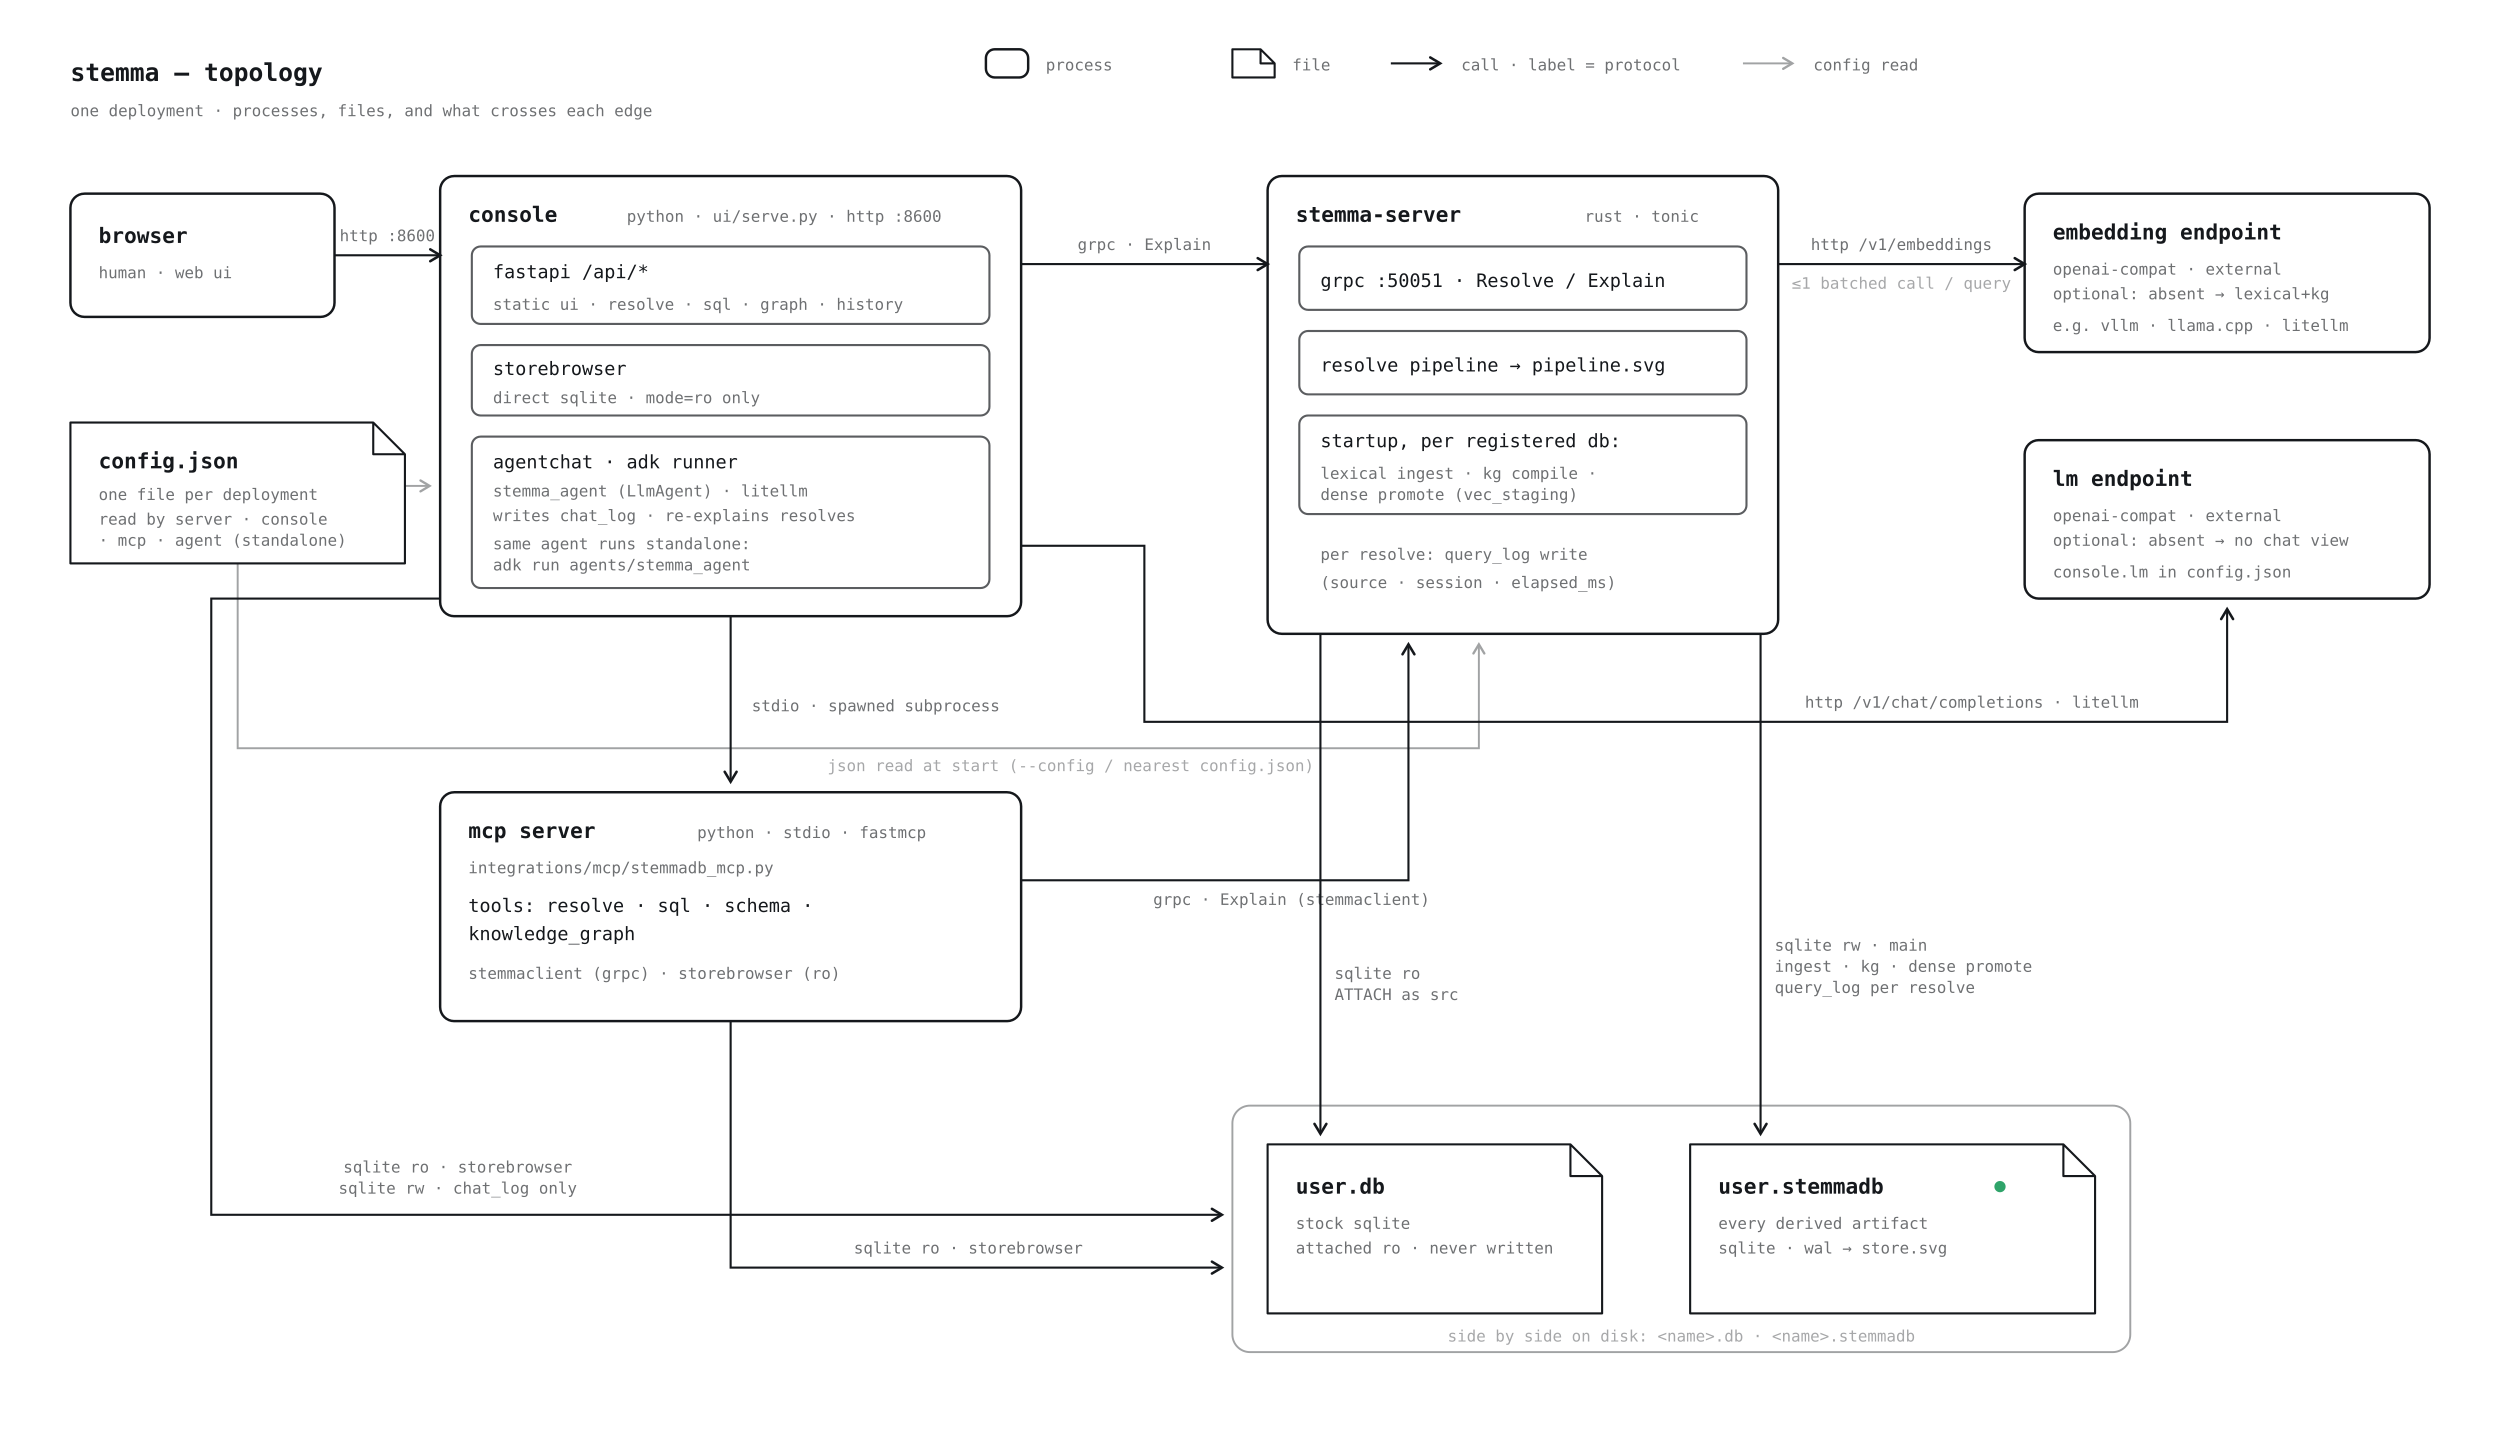
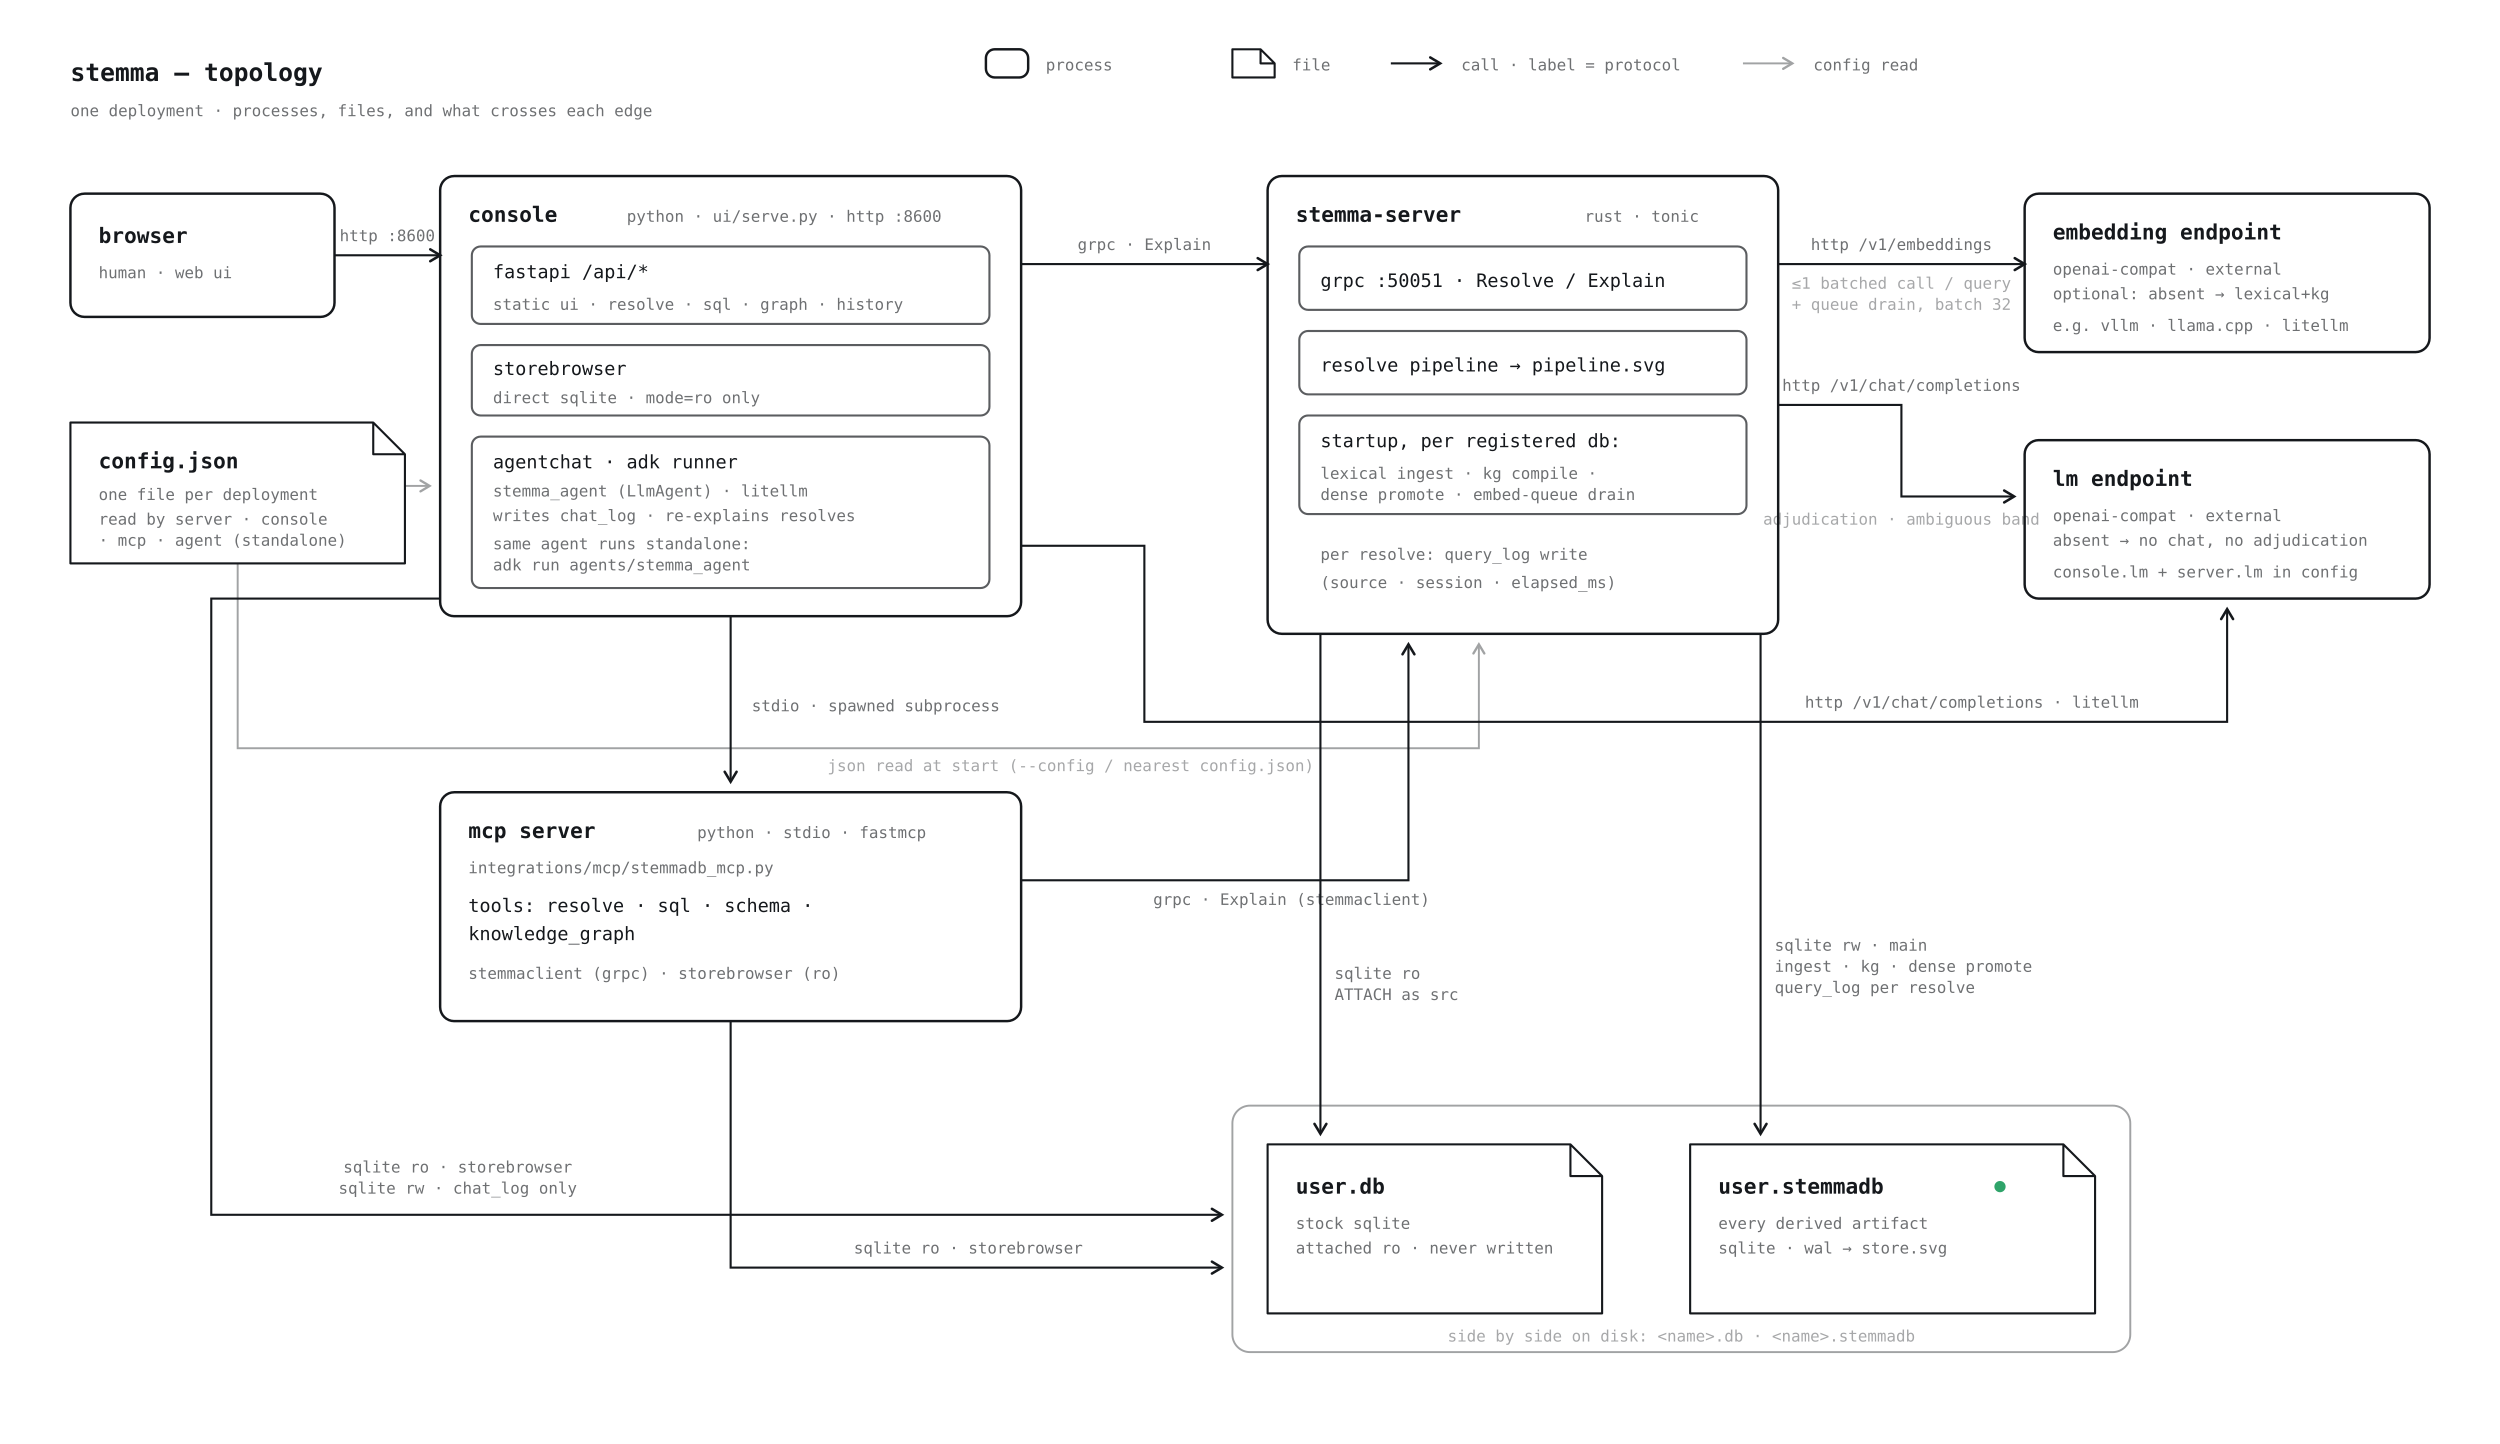
<svg xmlns="http://www.w3.org/2000/svg" viewBox="0 0 1420 820" width="1420" height="820" class="dg" role="img" aria-label="stemma process topology">
  <style>
    .dg { color:#15181C; }
    @media (prefers-color-scheme: dark) { .dg { color:#EDEFEA; } }
    .dg .dot { fill:#2FA46A; }
    @media (prefers-color-scheme: dark) { .dg .dot { fill:#3FB87A; } }
    text { font-family:"JetBrains Mono", ui-monospace, "SF Mono", "Cascadia Mono", Menlo, Consolas, monospace; fill:currentColor; }
    .t  { font-size:14px; font-weight:700; }
    .bt { font-size:12px; font-weight:700; }
    .n  { font-size:10.5px; }
    .s  { font-size:9px; }
    .m  { opacity:0.62; }
    .f  { opacity:0.38; }
    .box  { fill:none; stroke:currentColor; stroke-width:1.4; stroke-linejoin:round; }
    .sub  { fill:none; stroke:currentColor; stroke-width:1.2; opacity:0.7; }
    .file { fill:none; stroke:currentColor; stroke-width:1.2; stroke-linejoin:round; }
    .edge { fill:none; stroke:currentColor; stroke-width:1.2; }
    .fedge{ fill:none; stroke:currentColor; stroke-width:1.1; opacity:0.4; }
  </style>
  <defs>
    <marker id="a" viewBox="0 0 8 8" refX="6.5" refY="4" markerWidth="7.5" markerHeight="7.5" orient="auto-start-reverse">
      <path d="M1.5 1 L6.5 4 L1.5 7" fill="none" stroke="currentColor" stroke-width="1.3" stroke-linecap="round" />
    </marker>
  </defs>
  <text x="40" y="46" class="t">stemma — topology</text>
  <text x="40" y="66" class="s m">one deployment · processes, files, and what crosses each edge</text>
  <g>
    <rect x="560" y="28" width="24" height="16" rx="5" class="box" stroke-width="1.2" />
    <text x="594" y="40" class="s m">process</text>
    <path d="M700 28 L716 28 L724 36 L724 44 L700 44 Z M716 28 L716 36 L724 36" class="file" />
    <text x="734" y="40" class="s m">file</text>
    <path d="M790 36 H818" class="edge" marker-end="url(#a)" />
    <text x="830" y="40" class="s m">call · label = protocol</text>
    <path d="M990 36 H1018" class="fedge" marker-end="url(#a)" />
    <text x="1030" y="40" class="s m">config read</text>
  </g>
  <rect x="40" y="110" width="150" height="70" rx="8" class="box" />
  <text x="56" y="138" class="bt">browser</text>
  <text x="56" y="158" class="s m">human · web ui</text>
  <path d="M40 240 L212 240 L230 258 L230 320 L40 320 Z M212 240 L212 258 L230 258" class="file" />
  <text x="56" y="266" class="bt">config.json</text>
  <text x="56" y="284" class="s m">one file per deployment</text>
  <text x="56" y="298" class="s m">read by server · console</text>
  <text x="56" y="310" class="s m">· mcp · agent (standalone)</text>
  <rect x="250" y="100" width="330" height="250" rx="8" class="box" />
  <text x="266" y="126" class="bt">console</text>
  <text x="356" y="126" class="s m">python · ui/serve.py · http :8600</text>
  <rect x="268" y="140" width="294" height="44" rx="5" class="sub" />
  <text x="280" y="158" class="n">fastapi /api/*</text>
  <text x="280" y="176" class="s m">static ui · resolve · sql · graph · history</text>
  <rect x="268" y="196" width="294" height="40" rx="5" class="sub" />
  <text x="280" y="213" class="n">storebrowser</text>
  <text x="280" y="229" class="s m">direct sqlite · mode=ro only</text>
  <rect x="268" y="248" width="294" height="86" rx="5" class="sub" />
  <text x="280" y="266" class="n">agentchat · adk runner</text>
  <text x="280" y="282" class="s m">stemma_agent (LlmAgent) · litellm</text>
  <text x="280" y="296" class="s m">writes chat_log · re-explains resolves</text>
  <text x="280" y="312" class="s m">same agent runs standalone:</text>
  <text x="280" y="324" class="s m">adk run agents/stemma_agent</text>
  <rect x="720" y="100" width="290" height="260" rx="8" class="box" />
  <text x="736" y="126" class="bt">stemma-server</text>
  <text x="900" y="126" class="s m">rust · tonic</text>
  <rect x="738" y="140" width="254" height="36" rx="5" class="sub" />
  <text x="750" y="163" class="n">grpc :50051 · Resolve / Explain</text>
  <rect x="738" y="188" width="254" height="36" rx="5" class="sub" />
  <text x="750" y="211" class="n">resolve pipeline → pipeline.svg</text>
  <rect x="738" y="236" width="254" height="56" rx="5" class="sub" />
  <text x="750" y="254" class="n">startup, per registered db:</text>
  <text x="750" y="272" class="s m">lexical ingest · kg compile ·</text>
-   <text x="750" y="284" class="s m">dense promote (vec_staging)</text>
+   <text x="750" y="284" class="s m">dense promote · embed-queue drain</text>
  <text x="750" y="318" class="s m">per resolve: query_log write</text>
  <text x="750" y="334" class="s m">(source · session · elapsed_ms)</text>
  <rect x="1150" y="110" width="230" height="90" rx="8" class="box" />
  <text x="1166" y="136" class="bt">embedding endpoint</text>
  <text x="1166" y="156" class="s m">openai-compat · external</text>
  <text x="1166" y="170" class="s m">optional: absent → lexical+kg</text>
  <text x="1166" y="188" class="s m">e.g. vllm · llama.cpp · litellm</text>
  <rect x="1150" y="250" width="230" height="90" rx="8" class="box" />
  <text x="1166" y="276" class="bt">lm endpoint</text>
  <text x="1166" y="296" class="s m">openai-compat · external</text>
-   <text x="1166" y="310" class="s m">optional: absent → no chat view</text>
-   <text x="1166" y="328" class="s m">console.lm in config.json</text>
+   <text x="1166" y="310" class="s m">absent → no chat, no adjudication</text>
+   <text x="1166" y="328" class="s m">console.lm + server.lm in config</text>
  <rect x="250" y="450" width="330" height="130" rx="8" class="box" />
  <text x="266" y="476" class="bt">mcp server</text>
  <text x="396" y="476" class="s m">python · stdio · fastmcp</text>
  <text x="266" y="496" class="s m">integrations/mcp/stemmadb_mcp.py</text>
  <text x="266" y="518" class="n">tools: resolve · sql · schema ·</text>
  <text x="266" y="534" class="n">knowledge_graph</text>
  <text x="266" y="556" class="s m">stemmaclient (grpc) · storebrowser (ro)</text>
  <rect x="700" y="628" width="510" height="140" rx="10" class="fedge" stroke-dasharray="none" />
  <text x="955" y="762" class="s f" text-anchor="middle">side by side on disk: &lt;name&gt;.db · &lt;name&gt;.stemmadb</text>
  <path d="M720 650 L892 650 L910 668 L910 746 L720 746 Z M892 650 L892 668 L910 668" class="file" />
  <text x="736" y="678" class="bt">user.db</text>
  <text x="736" y="698" class="s m">stock sqlite</text>
  <text x="736" y="712" class="s m">attached ro · never written</text>
  <path d="M960 650 L1172 650 L1190 668 L1190 746 L960 746 Z M1172 650 L1172 668 L1190 668" class="file" />
  <text x="976" y="678" class="bt">user.stemmadb</text>
  <circle cx="1136" cy="674" r="3.2" class="dot" />
  <text x="976" y="698" class="s m">every derived artifact</text>
  <text x="976" y="712" class="s m">sqlite · wal → store.svg</text>
  <path d="M190 145 H250" class="edge" marker-end="url(#a)" />
  <text x="220" y="137" class="s m" text-anchor="middle">http :8600</text>
  <path d="M580 150 H720" class="edge" marker-end="url(#a)" />
  <text x="650" y="142" class="s m" text-anchor="middle">grpc · Explain</text>
  <path d="M1010 150 H1150" class="edge" marker-end="url(#a)" />
  <text x="1080" y="142" class="s m" text-anchor="middle">http /v1/embeddings</text>
  <text x="1080" y="164" class="s f" text-anchor="middle">≤1 batched call / query</text>
+   <text x="1080" y="176" class="s f" text-anchor="middle">+ queue drain, batch 32</text>
+   <path d="M1010 230 H1080 V282 H1144" class="edge" marker-end="url(#a)" />
+   <text x="1080" y="222" class="s m" text-anchor="middle">http /v1/chat/completions</text>
+   <text x="1080" y="298" class="s f" text-anchor="middle">adjudication · ambiguous band</text>
  <path d="M580 310 H650 V410 H1265 V346" class="edge" marker-end="url(#a)" />
  <text x="1120" y="402" class="s m" text-anchor="middle">http /v1/chat/completions · litellm</text>
  <path d="M415 350 V444" class="edge" marker-end="url(#a)" />
  <text x="427" y="404" class="s m">stdio · spawned subprocess</text>
  <path d="M580 500 H800 V366" class="edge" marker-end="url(#a)" />
  <text x="655" y="514" class="s m">grpc · Explain (stemmaclient)</text>
  <path d="M750 360 V644" class="edge" marker-end="url(#a)" />
  <text x="758" y="556" class="s m">sqlite ro</text>
  <text x="758" y="568" class="s m">ATTACH as src</text>
  <path d="M1000 360 V644" class="edge" marker-end="url(#a)" />
  <text x="1008" y="540" class="s m">sqlite rw · main</text>
  <text x="1008" y="552" class="s m">ingest · kg · dense promote</text>
  <text x="1008" y="564" class="s m">query_log per resolve</text>
  <path d="M250 340 H120 V690 H694" class="edge" marker-end="url(#a)" />
  <text x="260" y="666" class="s m" text-anchor="middle">sqlite ro · storebrowser</text>
  <text x="260" y="678" class="s m" text-anchor="middle">sqlite rw · chat_log only</text>
  <path d="M415 580 V720 H694" class="edge" marker-end="url(#a)" />
  <text x="550" y="712" class="s m" text-anchor="middle">sqlite ro · storebrowser</text>
  <path d="M230 276 H244" class="fedge" marker-end="url(#a)" />
  <path d="M135 320 V425 H840 V366" class="fedge" marker-end="url(#a)" />
  <text x="470" y="438" class="s f">json read at start (--config / nearest config.json)</text>
</svg>
